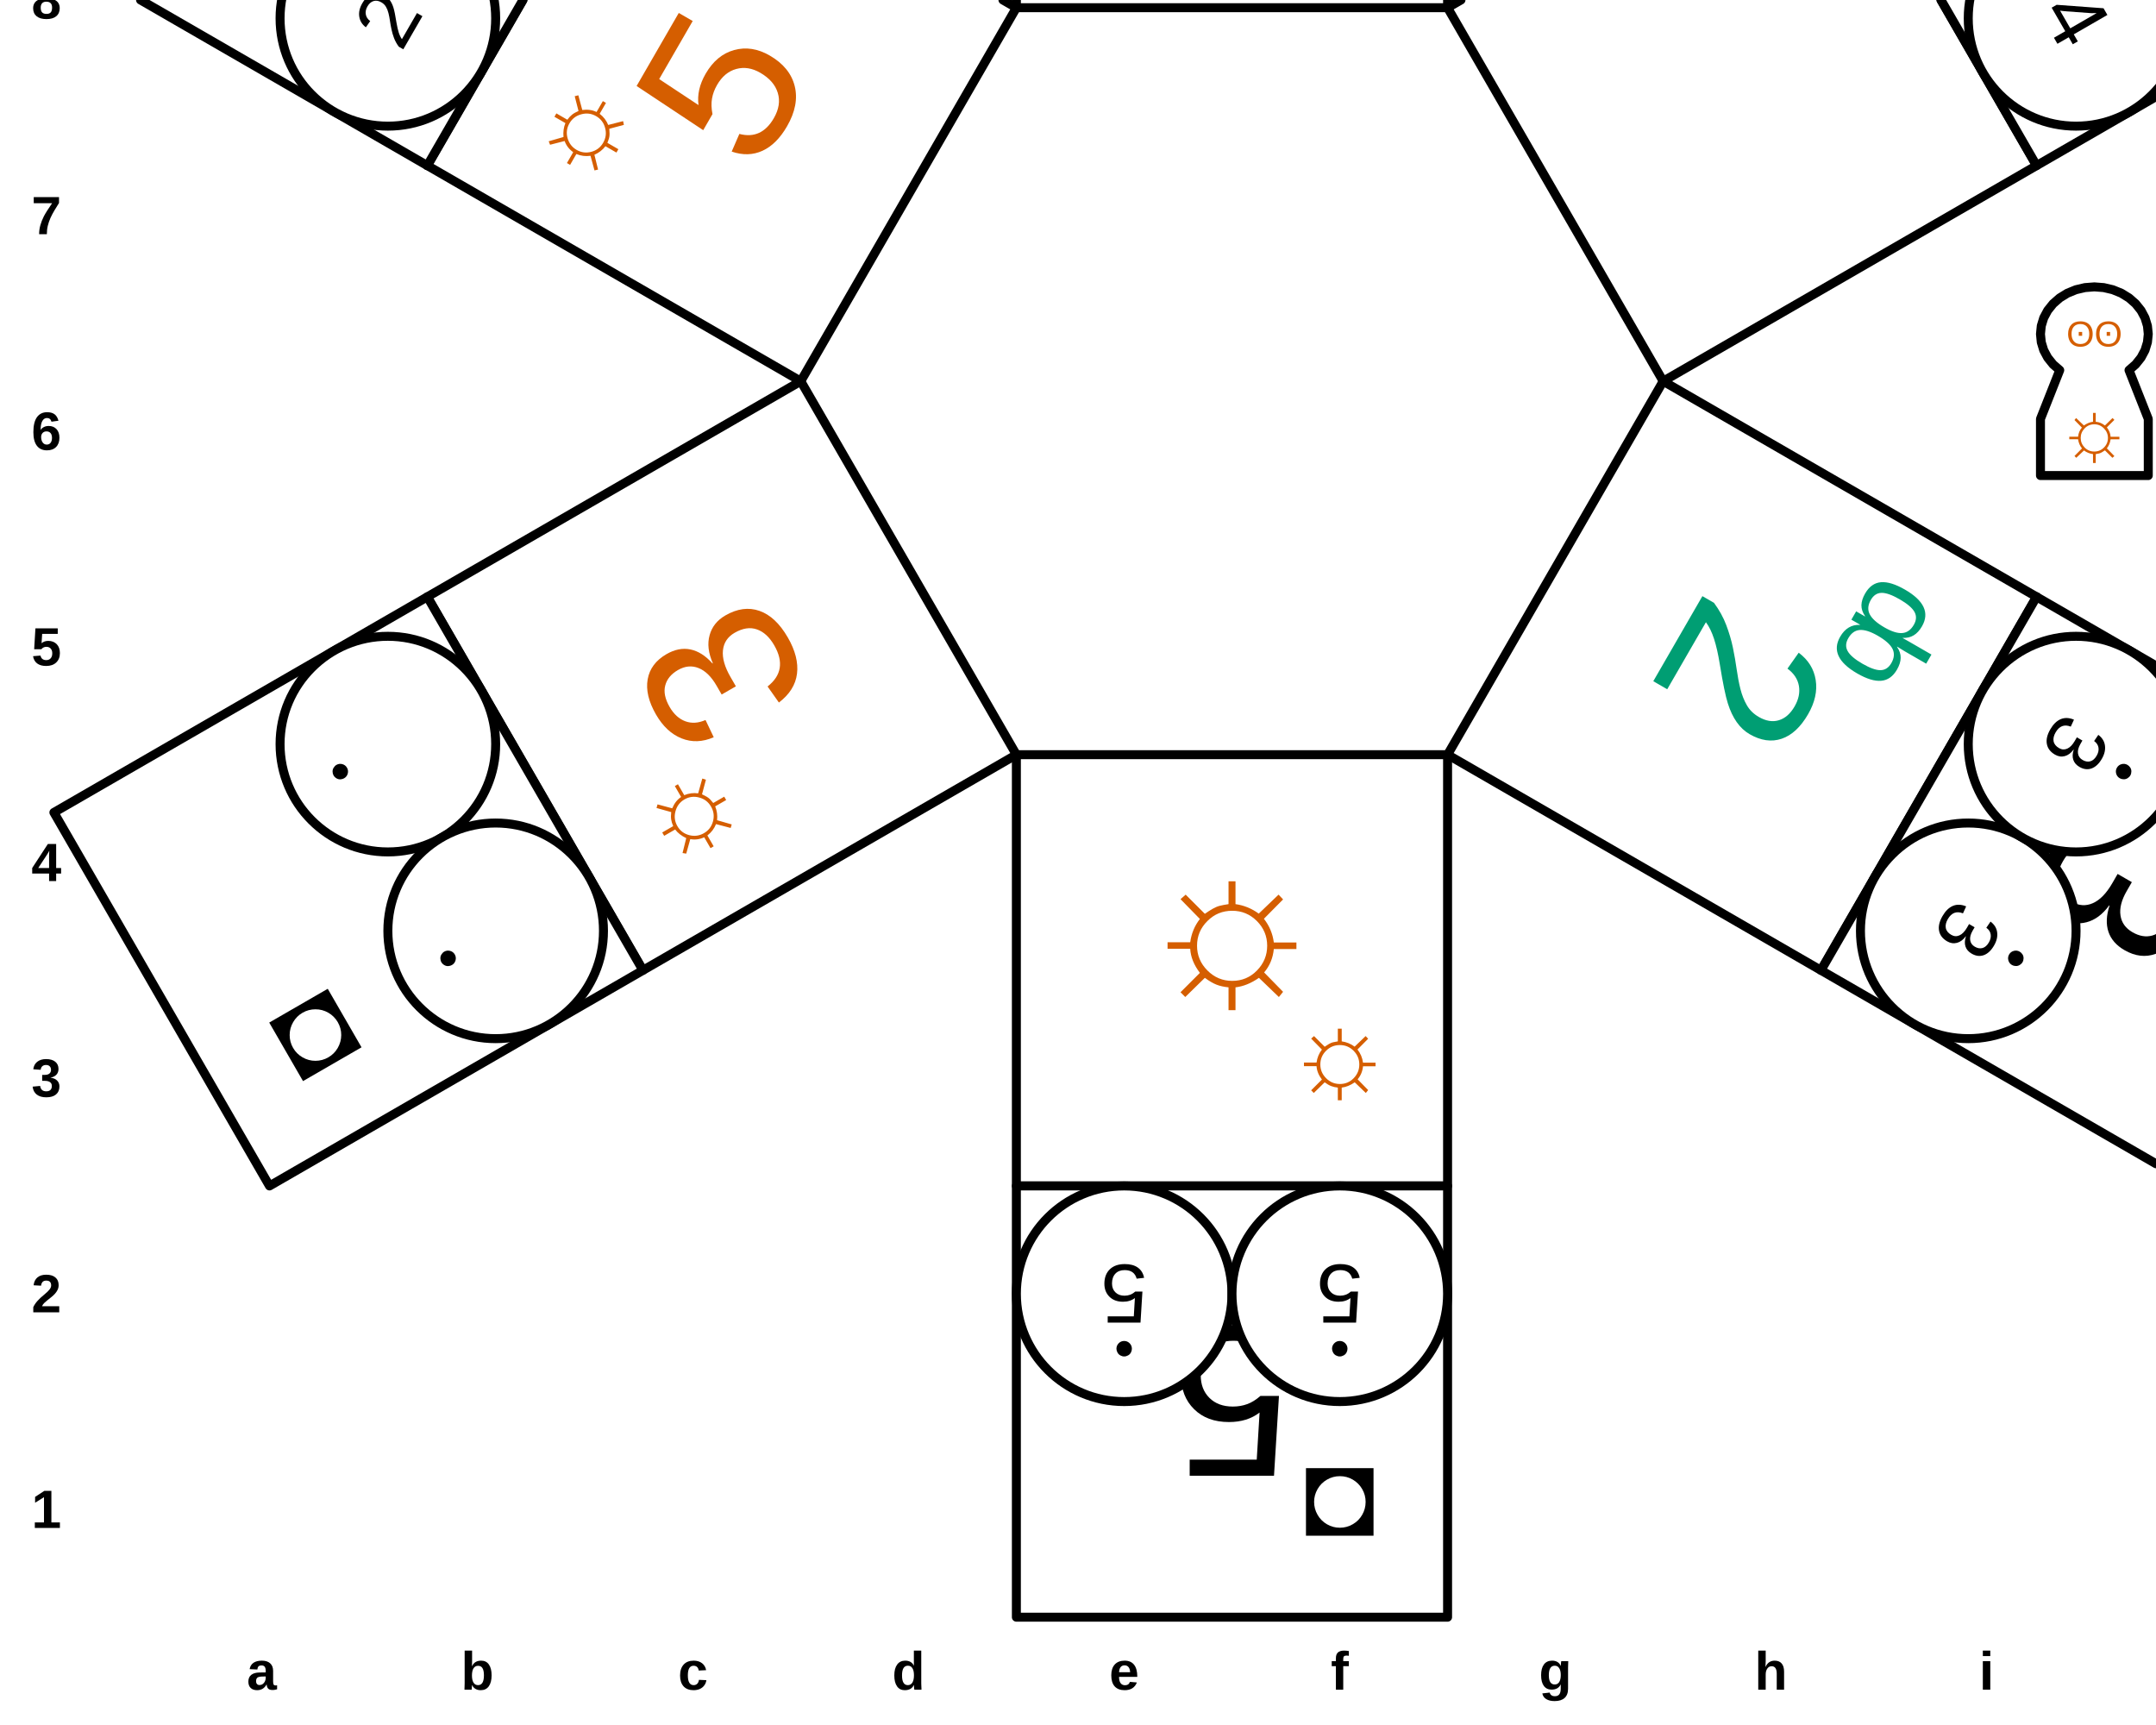
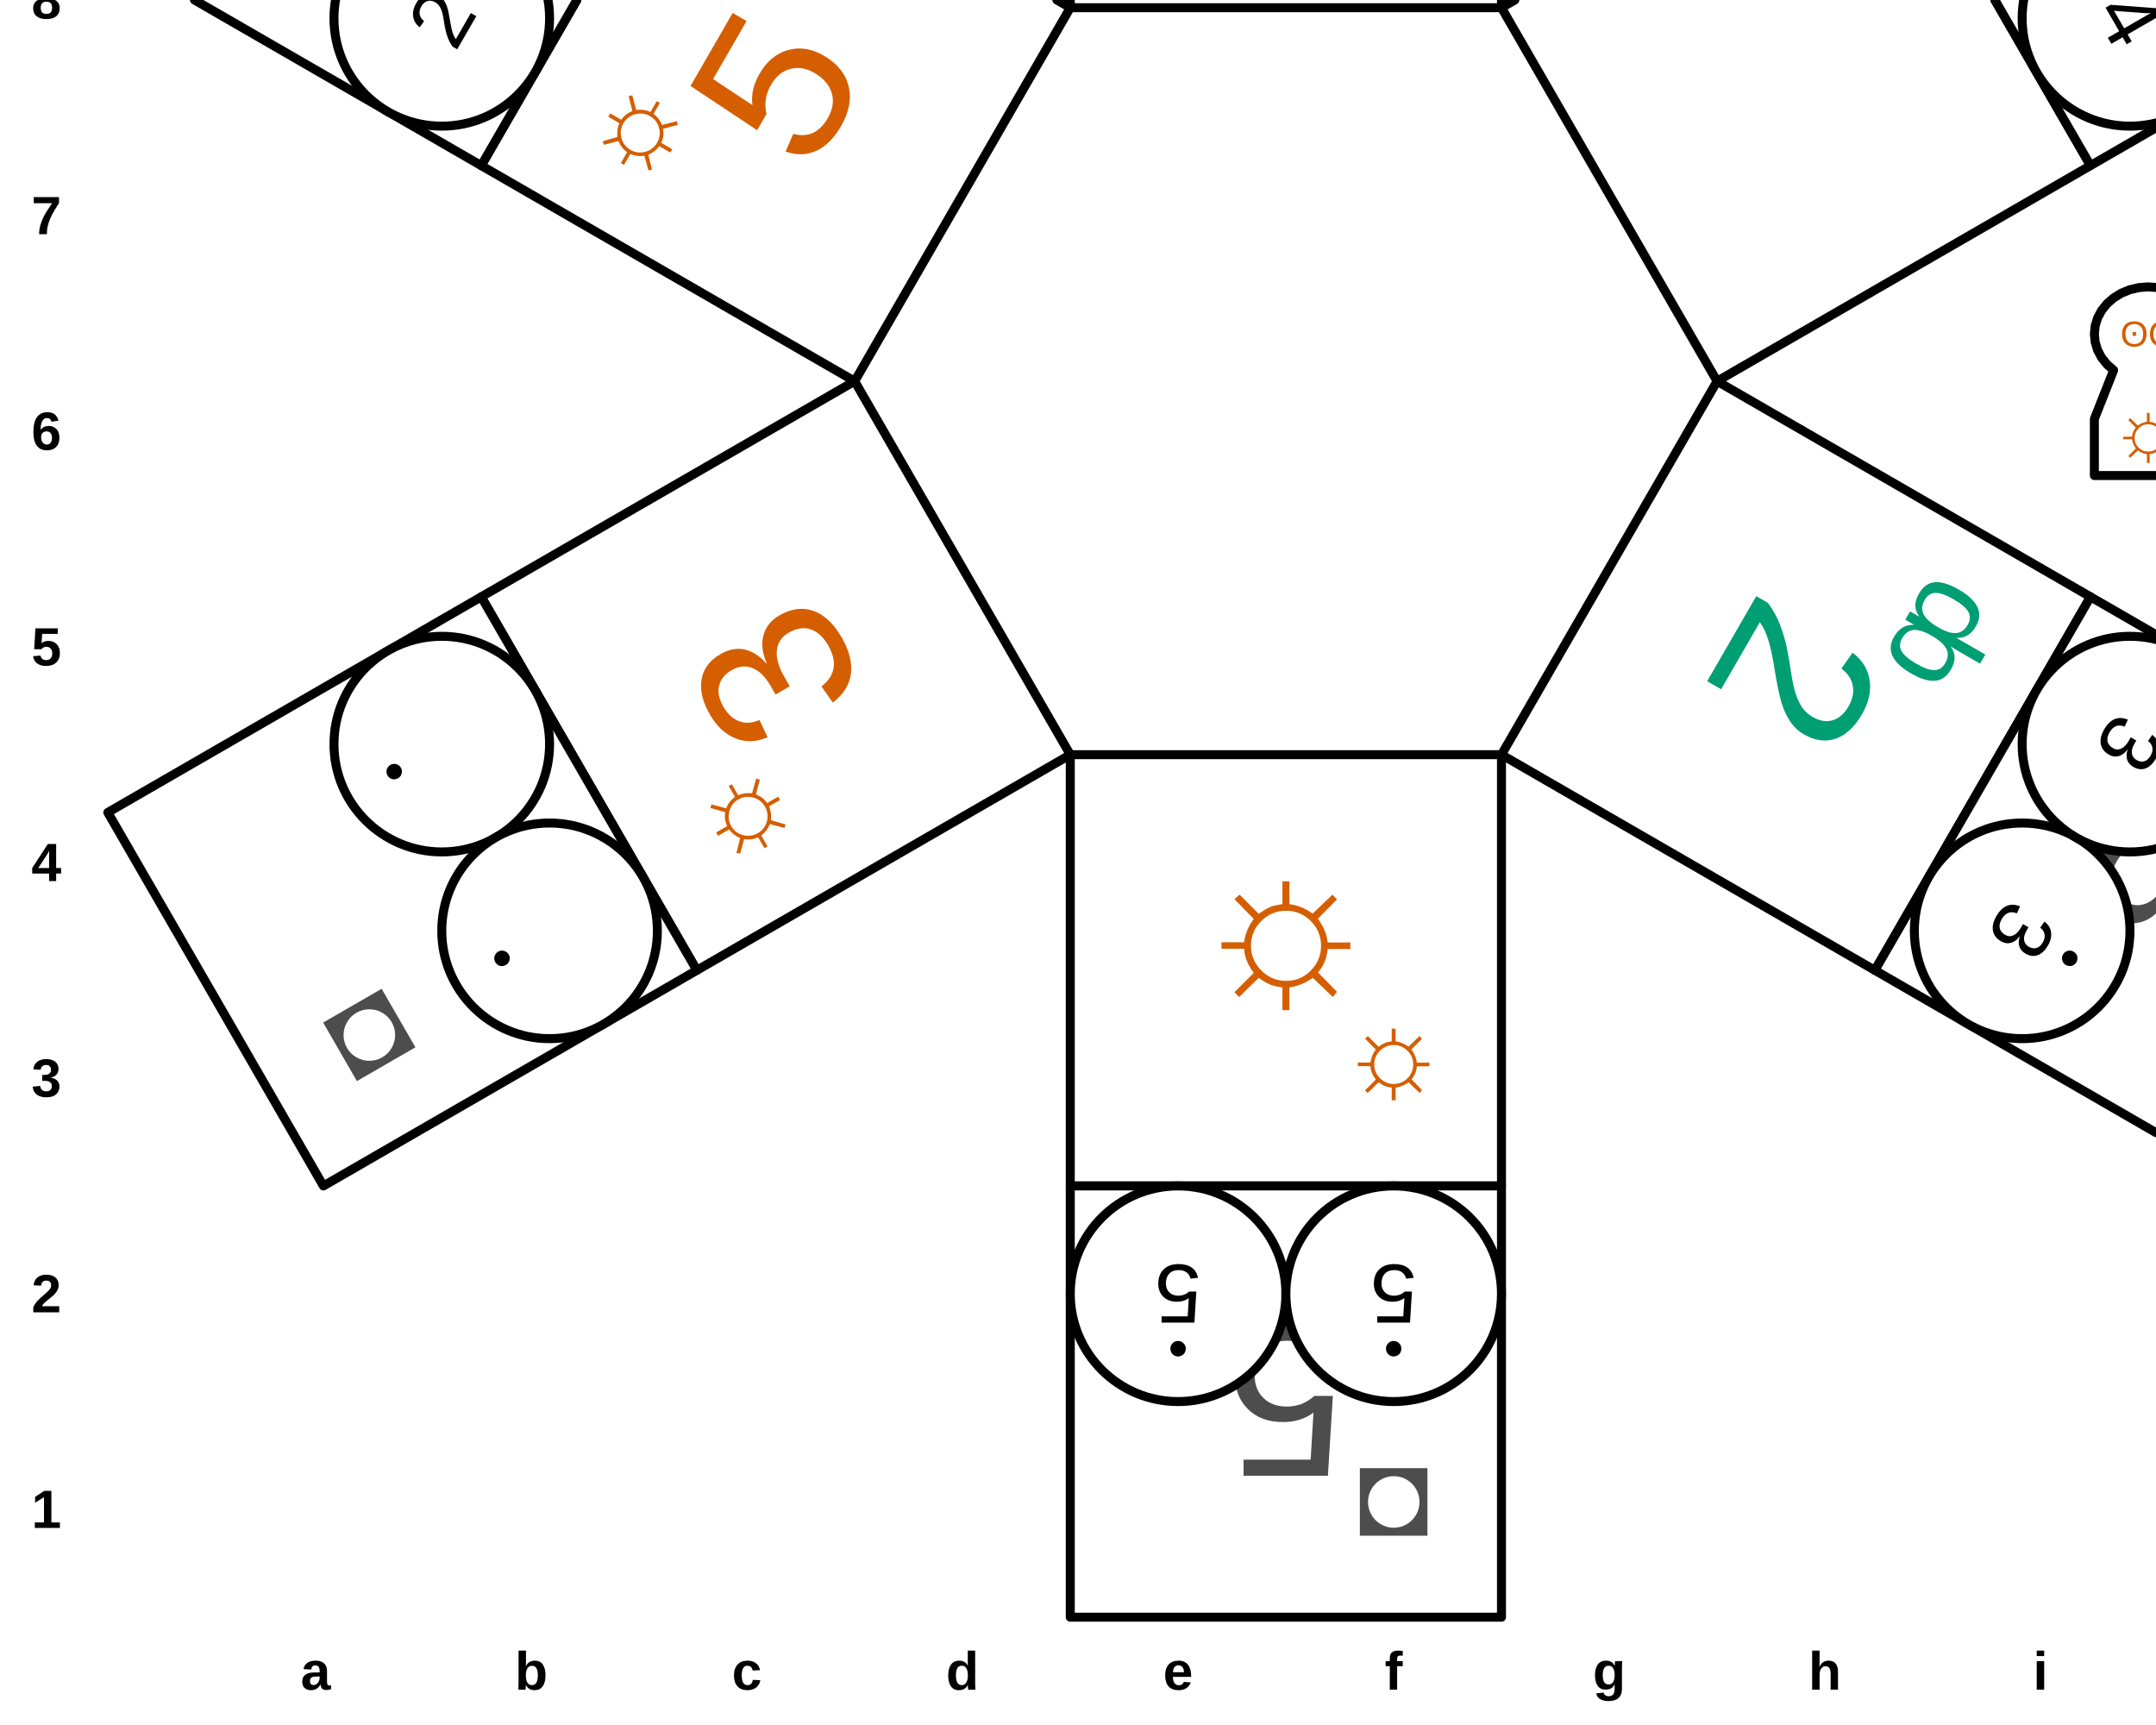
<svg xmlns="http://www.w3.org/2000/svg" viewBox="0 0 720.00 576.00">
  <defs>
    <style type="text/css">
    line, polyline, polygon, path, rect, circle {
      fill: none;
      stroke: #000000;
      stroke-linecap: round;
      stroke-linejoin: round;
      stroke-miterlimit: 10.00;
    }
  </style>
  </defs>
  <rect width="100%" height="100%" style="stroke: none; fill: #FFFFFF;" />
-   <polygon points="483.42,2.58 487.89,0.00 648.20,0.00 680.12,55.29 555.42,127.29 483.42,2.58 " style="stroke-width: 0.75; stroke: none; fill: #FFFFFF;" />
-   <polyline points="483.42,2.58 487.89,0.00 " style="stroke-width: 0.75; stroke: none;" />
-   <polyline points="648.20,0.00 680.12,55.29 555.42,127.29 483.42,2.58 483.42,2.58 " style="stroke-width: 0.75; stroke: none;" />
-   <text transform="translate(574.16,-28.72) rotate(-300)" style="font-size: 40.00px; fill: #009E73; font-family: Liberation Sans;" textLength="35.47px" lengthAdjust="spacingAndGlyphs">ȸ</text>
-   <polyline points="483.42,2.58 487.89,0.00 " style="stroke-width: 3.00; stroke: none;" />
-   <polyline points="648.20,0.00 680.12,55.29 555.42,127.29 483.42,2.58 483.42,2.58 " style="stroke-width: 3.00; stroke: none;" />
-   <polyline points="483.42,2.58 487.89,0.00 " style="stroke-width: 3.00;" />
-   <polyline points="648.20,0.00 680.12,55.29 555.42,127.29 483.42,2.58 483.42,2.58 " style="stroke-width: 3.00;" />
-   <rect x="339.42" y="-141.42" width="144.00" height="144.00" style="stroke-width: 0.75; stroke: none; fill: #FFFFFF;" />
-   <rect x="339.42" y="-141.42" width="144.00" height="144.00" style="stroke-width: 3.00;" />
-   <polygon points="267.42,127.29 142.71,55.29 174.63,0.00 334.94,0.00 339.42,2.58 267.42,127.29 " style="stroke-width: 0.75; stroke: none; fill: #FFFFFF;" />
-   <polyline points="267.42,127.29 142.71,55.29 174.63,0.00 " style="stroke-width: 0.75; stroke: none;" />
-   <polyline points="334.94,0.00 339.42,2.58 267.42,127.29 267.42,127.29 " style="stroke-width: 0.75; stroke: none;" />
-   <text transform="translate(252.50,58.66) rotate(-60)" style="font-size: 72.00px; fill: #D55E00; font-family: Liberation Sans;" textLength="40.05px" lengthAdjust="spacingAndGlyphs">5</text>
-   <text transform="translate(194.64,64.87) rotate(-60)" style="font-size: 40.00px; fill: #D55E00; font-family: Liberation Sans;" textLength="36.66px" lengthAdjust="spacingAndGlyphs">☼</text>
-   <polyline points="267.42,127.29 142.71,55.29 174.63,0.00 " style="stroke-width: 3.00; stroke: none;" />
-   <polyline points="334.94,0.00 339.42,2.58 267.42,127.29 267.42,127.29 " style="stroke-width: 3.00; stroke: none;" />
-   <polyline points="267.42,127.29 142.71,55.29 174.63,0.00 " style="stroke-width: 3.00;" />
-   <polyline points="334.94,0.00 339.42,2.58 267.42,127.29 267.42,127.29 " style="stroke-width: 3.00;" />
-   <polygon points="339.42,252.00 214.71,324.00 142.71,199.29 267.42,127.29 339.42,252.00 " style="stroke-width: 0.75; stroke: none; fill: #FFFFFF;" />
-   <polyline points="339.42,252.00 214.71,324.00 142.71,199.29 267.42,127.29 339.42,252.00 339.42,252.00 " style="stroke-width: 0.75; stroke: none;" />
-   <text transform="translate(272.52,230.60) rotate(-120)" style="font-size: 72.00px; fill: #D55E00; font-family: Liberation Sans;" textLength="40.05px" lengthAdjust="spacingAndGlyphs">3</text>
-   <text transform="translate(248.96,283.82) rotate(-120)" style="font-size: 40.00px; fill: #D55E00; font-family: Liberation Sans;" textLength="36.66px" lengthAdjust="spacingAndGlyphs">☼</text>
-   <polyline points="339.42,252.00 214.71,324.00 142.71,199.29 267.42,127.29 339.42,252.00 339.42,252.00 " style="stroke-width: 3.00; stroke: none;" />
-   <polyline points="339.42,252.00 214.71,324.00 142.71,199.29 267.42,127.29 339.42,252.00 339.42,252.00 " style="stroke-width: 3.00;" />
-   <polygon points="483.42,252.00 483.42,396.00 339.42,396.00 339.42,252.00 483.42,252.00 " style="stroke-width: 0.75; stroke: none; fill: #FFFFFF;" />
-   <polyline points="483.42,252.00 483.42,396.00 339.42,396.00 339.42,252.00 483.42,252.00 483.42,252.00 " style="stroke-width: 0.75; stroke: none;" />
-   <text transform="translate(444.41,299.23) rotate(-180)" style="font-size: 72.00px; fill: #D55E00; font-family: Liberation Sans;" textLength="65.98px" lengthAdjust="spacingAndGlyphs">☼</text>
-   <text transform="translate(465.74,346.24) rotate(-180)" style="font-size: 40.00px; fill: #D55E00; font-family: Liberation Sans;" textLength="36.66px" lengthAdjust="spacingAndGlyphs">☼</text>
-   <polyline points="483.42,252.00 483.42,396.00 339.42,396.00 339.42,252.00 483.42,252.00 483.42,252.00 " style="stroke-width: 3.00; stroke: none;" />
-   <polyline points="483.42,252.00 483.42,396.00 339.42,396.00 339.42,252.00 483.42,252.00 483.42,252.00 " style="stroke-width: 3.00;" />
-   <polygon points="555.42,127.29 680.12,199.29 608.12,324.00 483.42,252.00 555.42,127.29 " style="stroke-width: 0.75; stroke: none; fill: #FFFFFF;" />
-   <polyline points="555.42,127.29 680.12,199.29 608.12,324.00 483.42,252.00 555.42,127.29 555.42,127.29 " style="stroke-width: 0.75; stroke: none;" />
-   <text transform="translate(570.33,195.92) rotate(-240)" style="font-size: 72.00px; fill: #009E73; font-family: Liberation Sans;" textLength="40.05px" lengthAdjust="spacingAndGlyphs">2</text>
-   <text transform="translate(627.90,190.23) rotate(-240)" style="font-size: 40.00px; fill: #009E73; font-family: Liberation Sans;" textLength="35.47px" lengthAdjust="spacingAndGlyphs">ȸ</text>
-   <polyline points="555.42,127.29 680.12,199.29 608.12,324.00 483.42,252.00 555.42,127.29 555.42,127.29 " style="stroke-width: 3.00; stroke: none;" />
-   <polyline points="555.42,127.29 680.12,199.29 608.12,324.00 483.42,252.00 555.42,127.29 555.42,127.29 " style="stroke-width: 3.00;" />
-   <polygon points="720.00,0.00 720.00,32.27 680.12,55.29 648.20,0.00 " style="stroke-width: 0.75; stroke: none; fill: #FFFFFF;" />
-   <polyline points="720.00,32.27 680.12,55.29 648.20,0.00 " style="stroke-width: 0.75; stroke: none;" />
-   <polyline points="720.00,32.27 680.12,55.29 648.20,0.00 " style="stroke-width: 3.00; stroke: none;" />
-   <polyline points="720.00,32.27 680.12,55.29 648.20,0.00 " style="stroke-width: 3.00;" />
-   <polygon points="483.42,396.00 483.42,540.00 339.42,540.00 339.42,396.00 483.42,396.00 " style="stroke-width: 0.75; stroke: none; fill: #FFFFFF;" />
-   <polyline points="483.42,396.00 483.42,540.00 339.42,540.00 339.42,396.00 483.42,396.00 483.42,396.00 " style="stroke-width: 0.75; stroke: none;" />
-   <text transform="translate(431.44,443.23) rotate(-180)" style="font-size: 72.00px; font-family: Liberation Sans;" textLength="40.05px" lengthAdjust="spacingAndGlyphs">5</text>
-   <text transform="translate(459.49,490.24) rotate(-180)" style="font-size: 40.00px; font-family: Liberation Sans;" textLength="24.16px" lengthAdjust="spacingAndGlyphs">◘</text>
-   <polyline points="483.42,396.00 483.42,540.00 339.42,540.00 339.42,396.00 483.42,396.00 483.42,396.00 " style="stroke-width: 3.00; stroke: none;" />
-   <polyline points="483.42,396.00 483.42,540.00 339.42,540.00 339.42,396.00 483.42,396.00 483.42,396.00 " style="stroke-width: 3.00;" />
-   <polygon points="142.71,55.29 46.94,0.00 174.63,0.00 142.71,55.29 " style="stroke-width: 0.75; stroke: none; fill: #FFFFFF;" />
-   <polyline points="142.71,55.29 46.94,0.00 " style="stroke-width: 0.75; stroke: none;" />
-   <polyline points="174.63,0.00 142.71,55.29 142.71,55.29 " style="stroke-width: 0.75; stroke: none;" />
-   <polyline points="142.71,55.29 46.94,0.00 " style="stroke-width: 3.00; stroke: none;" />
-   <polyline points="174.63,0.00 142.71,55.29 142.71,55.29 " style="stroke-width: 3.00; stroke: none;" />
-   <polyline points="142.71,55.29 46.94,0.00 " style="stroke-width: 3.00;" />
-   <polyline points="174.63,0.00 142.71,55.29 142.71,55.29 " style="stroke-width: 3.00;" />
-   <polygon points="680.12,199.29 720.00,222.32 720.00,388.59 608.12,324.00 680.12,199.29 " style="stroke-width: 0.75; stroke: none; fill: #FFFFFF;" />
-   <polyline points="680.12,199.29 720.00,222.32 " style="stroke-width: 0.75; stroke: none;" />
-   <polyline points="720.00,388.59 608.12,324.00 680.12,199.29 680.12,199.29 " style="stroke-width: 0.75; stroke: none;" />
-   <text transform="translate(695.04,267.92) rotate(-240)" style="font-size: 72.00px; font-family: Liberation Sans;" textLength="40.05px" lengthAdjust="spacingAndGlyphs">3</text>
-   <polyline points="680.12,199.29 720.00,222.32 " style="stroke-width: 3.00; stroke: none;" />
-   <polyline points="720.00,388.59 608.12,324.00 680.12,199.29 680.12,199.29 " style="stroke-width: 3.00; stroke: none;" />
-   <polyline points="680.12,199.29 720.00,222.32 " style="stroke-width: 3.00;" />
-   <polyline points="720.00,388.59 608.12,324.00 680.12,199.29 680.12,199.29 " style="stroke-width: 3.00;" />
-   <polygon points="214.71,324.00 90.00,396.00 18.00,271.29 142.71,199.29 214.71,324.00 " style="stroke-width: 0.75; stroke: none; fill: #FFFFFF;" />
-   <polyline points="214.71,324.00 90.00,396.00 18.00,271.29 142.71,199.29 214.71,324.00 214.71,324.00 " style="stroke-width: 0.75; stroke: none;" />
-   <text transform="translate(121.13,350.40) rotate(-120)" style="font-size: 40.00px; font-family: Liberation Sans;" textLength="24.16px" lengthAdjust="spacingAndGlyphs">◘</text>
-   <polyline points="214.71,324.00 90.00,396.00 18.00,271.29 142.71,199.29 214.71,324.00 214.71,324.00 " style="stroke-width: 3.00; stroke: none;" />
-   <polyline points="214.71,324.00 90.00,396.00 18.00,271.29 142.71,199.29 214.71,324.00 214.71,324.00 " style="stroke-width: 3.00;" />
-   <circle cx="693.30" cy="6.12" r="27.00pt" style="stroke-width: 0.75; stroke: none; fill: #FFFFFF;" />
-   <text transform="translate(681.06,4.19) rotate(-300)" style="font-size: 28.00px; font-family: Liberation Sans;" textLength="15.58px" lengthAdjust="spacingAndGlyphs">4</text>
-   <text transform="translate(704.45,-4.51) rotate(-300)" style="font-size: 12.00px; font-family: Liberation Sans;" textLength="7.25px" lengthAdjust="spacingAndGlyphs">●</text>
-   <circle cx="693.30" cy="6.12" r="27.00pt" style="stroke-width: 3.00;" />
-   <circle cx="375.42" cy="432.00" r="27.00pt" style="stroke-width: 0.75; stroke: none; fill: #FFFFFF;" />
-   <text transform="translate(383.20,422.37) rotate(-180)" style="font-size: 28.00px; font-family: Liberation Sans;" textLength="15.58px" lengthAdjust="spacingAndGlyphs">5</text>
-   <text transform="translate(379.04,446.97) rotate(-180)" style="font-size: 12.00px; font-family: Liberation Sans;" textLength="7.25px" lengthAdjust="spacingAndGlyphs">●</text>
-   <circle cx="375.42" cy="432.00" r="27.00pt" style="stroke-width: 3.00;" />
-   <circle cx="447.42" cy="432.00" r="27.00pt" style="stroke-width: 0.75; stroke: none; fill: #FFFFFF;" />
-   <text transform="translate(455.20,422.37) rotate(-180)" style="font-size: 28.00px; font-family: Liberation Sans;" textLength="15.58px" lengthAdjust="spacingAndGlyphs">5</text>
-   <text transform="translate(451.04,446.97) rotate(-180)" style="font-size: 12.00px; font-family: Liberation Sans;" textLength="7.25px" lengthAdjust="spacingAndGlyphs">●</text>
-   <circle cx="447.42" cy="432.00" r="27.00pt" style="stroke-width: 3.00;" />
-   <circle cx="129.53" cy="6.12" r="27.00pt" style="stroke-width: 0.75; stroke: none; fill: #FFFFFF;" />
-   <text transform="translate(133.98,17.68) rotate(-60)" style="font-size: 28.00px; font-family: Liberation Sans;" textLength="15.58px" lengthAdjust="spacingAndGlyphs">2</text>
-   <text transform="translate(114.76,1.77) rotate(-60)" style="font-size: 12.00px; font-family: Liberation Sans;" textLength="7.25px" lengthAdjust="spacingAndGlyphs">●</text>
-   <circle cx="129.53" cy="6.12" r="27.00pt" style="stroke-width: 3.00;" />
-   <circle cx="657.30" cy="310.82" r="27.00pt" style="stroke-width: 0.75; stroke: none; fill: #FFFFFF;" />
-   <text transform="translate(652.85,299.26) rotate(-240)" style="font-size: 28.00px; font-family: Liberation Sans;" textLength="15.58px" lengthAdjust="spacingAndGlyphs">3</text>
-   <text transform="translate(672.07,315.17) rotate(-240)" style="font-size: 12.00px; font-family: Liberation Sans;" textLength="7.25px" lengthAdjust="spacingAndGlyphs">●</text>
-   <circle cx="657.30" cy="310.82" r="27.00pt" style="stroke-width: 3.00;" />
-   <circle cx="693.30" cy="248.47" r="27.00pt" style="stroke-width: 0.75; stroke: none; fill: #FFFFFF;" />
-   <text transform="translate(688.85,236.91) rotate(-240)" style="font-size: 28.00px; font-family: Liberation Sans;" textLength="15.58px" lengthAdjust="spacingAndGlyphs">3</text>
-   <text transform="translate(708.07,252.81) rotate(-240)" style="font-size: 12.00px; font-family: Liberation Sans;" textLength="7.25px" lengthAdjust="spacingAndGlyphs">●</text>
-   <circle cx="693.30" cy="248.47" r="27.00pt" style="stroke-width: 3.00;" />
-   <circle cx="129.53" cy="248.47" r="27.00pt" style="stroke-width: 0.75; stroke: none; fill: #FFFFFF;" />
-   <text transform="translate(118.38,259.09) rotate(-120)" style="font-size: 12.00px; font-family: Liberation Sans;" textLength="7.25px" lengthAdjust="spacingAndGlyphs">●</text>
-   <circle cx="129.53" cy="248.47" r="27.00pt" style="stroke-width: 3.00;" />
-   <circle cx="165.53" cy="310.82" r="27.00pt" style="stroke-width: 0.75; stroke: none; fill: #FFFFFF;" />
-   <text transform="translate(154.38,321.45) rotate(-120)" style="font-size: 12.00px; font-family: Liberation Sans;" textLength="7.25px" lengthAdjust="spacingAndGlyphs">●</text>
-   <circle cx="165.53" cy="310.82" r="27.00pt" style="stroke-width: 3.00;" />
-   <polygon points="717.42,158.79 717.42,139.89 710.99,123.61 713.20,121.67 715.00,119.42 716.33,116.93 717.14,114.28 717.42,111.54 717.14,108.81 716.33,106.16 715.00,103.67 713.20,101.42 710.99,99.48 708.42,97.90 705.57,96.74 702.54,96.03 699.42,95.79 696.29,96.03 693.26,96.74 690.42,97.90 687.85,99.48 685.63,101.42 683.83,103.67 682.50,106.16 681.69,108.81 681.42,111.54 681.69,114.28 682.50,116.93 683.83,119.42 685.63,121.67 687.85,123.61 681.42,139.89 681.42,158.79 " style="stroke-width: 0.75; stroke: none; fill: #FFFFFF;" />
-   <text x="686.59" y="152.68" style="font-size: 28.00px; fill: #D55E00; font-family: Liberation Sans;" textLength="25.66px" lengthAdjust="spacingAndGlyphs">☼</text>
-   <text x="690.09" y="115.67" style="font-size: 12.00px; fill: #D55E00; font-family: Liberation Sans;" textLength="18.66px" lengthAdjust="spacingAndGlyphs">ʘʘ</text>
-   <polyline points="717.42,158.79 717.42,139.89 710.99,123.61 713.20,121.67 715.00,119.42 716.33,116.93 717.14,114.28 717.42,111.54 717.14,108.81 716.33,106.16 715.00,103.67 713.20,101.42 710.99,99.48 708.42,97.90 705.57,96.74 702.54,96.03 699.42,95.79 696.29,96.03 693.26,96.74 690.42,97.90 687.85,99.48 685.63,101.42 683.83,103.67 682.50,106.16 681.69,108.81 681.42,111.54 681.69,114.28 682.50,116.93 683.83,119.42 685.63,121.67 687.85,123.61 681.42,139.89 681.42,158.79 717.42,158.79 " style="stroke-width: 3.00;" />
-   <text x="82.41" y="564.20" style="font-size: 18.00px; font-weight: bold; font-family: Liberation Sans;" textLength="10.02px" lengthAdjust="spacingAndGlyphs">a</text>
-   <text x="153.92" y="564.20" style="font-size: 18.00px; font-weight: bold; font-family: Liberation Sans;" textLength="11.00px" lengthAdjust="spacingAndGlyphs">b</text>
-   <text x="226.41" y="564.20" style="font-size: 18.00px; font-weight: bold; font-family: Liberation Sans;" textLength="10.02px" lengthAdjust="spacingAndGlyphs">c</text>
-   <text x="297.92" y="564.20" style="font-size: 18.00px; font-weight: bold; font-family: Liberation Sans;" textLength="11.00px" lengthAdjust="spacingAndGlyphs">d</text>
-   <text x="370.41" y="564.20" style="font-size: 18.00px; font-weight: bold; font-family: Liberation Sans;" textLength="10.02px" lengthAdjust="spacingAndGlyphs">e</text>
-   <text x="444.42" y="564.20" style="font-size: 18.00px; font-weight: bold; font-family: Liberation Sans;" textLength="6.00px" lengthAdjust="spacingAndGlyphs">f</text>
-   <text x="513.92" y="564.20" style="font-size: 18.00px; font-weight: bold; font-family: Liberation Sans;" textLength="11.00px" lengthAdjust="spacingAndGlyphs">g</text>
-   <text x="585.92" y="564.20" style="font-size: 18.00px; font-weight: bold; font-family: Liberation Sans;" textLength="11.00px" lengthAdjust="spacingAndGlyphs">h</text>
-   <text x="660.92" y="564.20" style="font-size: 18.00px; font-weight: bold; font-family: Liberation Sans;" textLength="5.00px" lengthAdjust="spacingAndGlyphs">i</text>
+   <polygon points="501.42,2.58 505.89,0.00 666.20,0.00 698.12,55.29 573.42,127.29 501.42,2.58 " style="stroke-width: 0.75; stroke: none; fill: #FFFFFF;" />
+   <polyline points="501.42,2.58 505.89,0.00 " style="stroke-width: 0.75; stroke: none;" />
+   <polyline points="666.20,0.00 698.12,55.29 573.42,127.29 501.42,2.58 501.42,2.58 " style="stroke-width: 0.75; stroke: none;" />
+   <text transform="translate(592.16,-28.72) rotate(-300)" style="font-size: 40.00px; fill: #009E73; font-family: Liberation Sans;" textLength="35.47px" lengthAdjust="spacingAndGlyphs">ȸ</text>
+   <polyline points="501.42,2.58 505.89,0.00 " style="stroke-width: 3.00; stroke: none;" />
+   <polyline points="666.20,0.00 698.12,55.29 573.42,127.29 501.42,2.58 501.42,2.58 " style="stroke-width: 3.00; stroke: none;" />
+   <polyline points="501.42,2.58 505.89,0.00 " style="stroke-width: 3.00;" />
+   <polyline points="666.20,0.00 698.12,55.29 573.42,127.29 501.42,2.58 501.42,2.58 " style="stroke-width: 3.00;" />
+   <rect x="357.42" y="-141.42" width="144.00" height="144.00" style="stroke-width: 0.75; stroke: none; fill: #FFFFFF;" />
+   <rect x="357.42" y="-141.42" width="144.00" height="144.00" style="stroke-width: 3.00;" />
+   <polygon points="285.42,127.29 160.71,55.29 192.63,0.00 352.94,0.00 357.42,2.58 285.42,127.29 " style="stroke-width: 0.75; stroke: none; fill: #FFFFFF;" />
+   <polyline points="285.42,127.29 160.71,55.29 192.63,0.00 " style="stroke-width: 0.75; stroke: none;" />
+   <polyline points="352.94,0.00 357.42,2.58 285.42,127.29 285.42,127.29 " style="stroke-width: 0.75; stroke: none;" />
+   <text transform="translate(270.50,58.66) rotate(-60)" style="font-size: 72.00px; fill: #D55E00; font-family: Liberation Sans;" textLength="40.05px" lengthAdjust="spacingAndGlyphs">5</text>
+   <text transform="translate(212.64,64.87) rotate(-60)" style="font-size: 40.00px; fill: #D55E00; font-family: Liberation Sans;" textLength="36.66px" lengthAdjust="spacingAndGlyphs">☼</text>
+   <polyline points="285.42,127.29 160.71,55.29 192.63,0.00 " style="stroke-width: 3.00; stroke: none;" />
+   <polyline points="352.94,0.00 357.42,2.58 285.42,127.29 285.42,127.29 " style="stroke-width: 3.00; stroke: none;" />
+   <polyline points="285.42,127.29 160.71,55.29 192.63,0.00 " style="stroke-width: 3.00;" />
+   <polyline points="352.94,0.00 357.42,2.58 285.42,127.29 285.42,127.29 " style="stroke-width: 3.00;" />
+   <polygon points="357.42,252.00 232.71,324.00 160.71,199.29 285.42,127.29 357.42,252.00 " style="stroke-width: 0.75; stroke: none; fill: #FFFFFF;" />
+   <polyline points="357.42,252.00 232.71,324.00 160.71,199.29 285.42,127.29 357.42,252.00 357.42,252.00 " style="stroke-width: 0.75; stroke: none;" />
+   <text transform="translate(290.52,230.60) rotate(-120)" style="font-size: 72.00px; fill: #D55E00; font-family: Liberation Sans;" textLength="40.05px" lengthAdjust="spacingAndGlyphs">3</text>
+   <text transform="translate(266.96,283.82) rotate(-120)" style="font-size: 40.00px; fill: #D55E00; font-family: Liberation Sans;" textLength="36.66px" lengthAdjust="spacingAndGlyphs">☼</text>
+   <polyline points="357.42,252.00 232.71,324.00 160.71,199.29 285.42,127.29 357.42,252.00 357.42,252.00 " style="stroke-width: 3.00; stroke: none;" />
+   <polyline points="357.42,252.00 232.71,324.00 160.71,199.29 285.42,127.29 357.42,252.00 357.42,252.00 " style="stroke-width: 3.00;" />
+   <polygon points="501.42,252.00 501.42,396.00 357.42,396.00 357.42,252.00 501.42,252.00 " style="stroke-width: 0.75; stroke: none; fill: #FFFFFF;" />
+   <polyline points="501.42,252.00 501.42,396.00 357.42,396.00 357.42,252.00 501.42,252.00 501.42,252.00 " style="stroke-width: 0.75; stroke: none;" />
+   <text transform="translate(462.41,299.23) rotate(-180)" style="font-size: 72.00px; fill: #D55E00; font-family: Liberation Sans;" textLength="65.98px" lengthAdjust="spacingAndGlyphs">☼</text>
+   <text transform="translate(483.74,346.24) rotate(-180)" style="font-size: 40.00px; fill: #D55E00; font-family: Liberation Sans;" textLength="36.66px" lengthAdjust="spacingAndGlyphs">☼</text>
+   <polyline points="501.42,252.00 501.42,396.00 357.42,396.00 357.42,252.00 501.42,252.00 501.42,252.00 " style="stroke-width: 3.00; stroke: none;" />
+   <polyline points="501.42,252.00 501.42,396.00 357.42,396.00 357.42,252.00 501.42,252.00 501.42,252.00 " style="stroke-width: 3.00;" />
+   <polygon points="573.42,127.29 698.12,199.29 626.12,324.00 501.42,252.00 573.42,127.29 " style="stroke-width: 0.75; stroke: none; fill: #FFFFFF;" />
+   <polyline points="573.42,127.29 698.12,199.29 626.12,324.00 501.42,252.00 573.42,127.29 573.42,127.29 " style="stroke-width: 0.75; stroke: none;" />
+   <text transform="translate(588.33,195.92) rotate(-240)" style="font-size: 72.00px; fill: #009E73; font-family: Liberation Sans;" textLength="40.05px" lengthAdjust="spacingAndGlyphs">2</text>
+   <text transform="translate(645.90,190.23) rotate(-240)" style="font-size: 40.00px; fill: #009E73; font-family: Liberation Sans;" textLength="35.47px" lengthAdjust="spacingAndGlyphs">ȸ</text>
+   <polyline points="573.42,127.29 698.12,199.29 626.12,324.00 501.42,252.00 573.42,127.29 573.42,127.29 " style="stroke-width: 3.00; stroke: none;" />
+   <polyline points="573.42,127.29 698.12,199.29 626.12,324.00 501.42,252.00 573.42,127.29 573.42,127.29 " style="stroke-width: 3.00;" />
+   <polygon points="720.00,0.00 720.00,42.66 698.12,55.29 666.20,0.00 " style="stroke-width: 0.75; stroke: none; fill: #FFFFFF;" />
+   <polyline points="720.00,42.66 698.12,55.29 666.20,0.00 " style="stroke-width: 0.75; stroke: none;" />
+   <polyline points="720.00,42.66 698.12,55.29 666.20,0.00 " style="stroke-width: 3.00; stroke: none;" />
+   <polyline points="720.00,42.66 698.12,55.29 666.20,0.00 " style="stroke-width: 3.00;" />
+   <polygon points="501.42,396.00 501.42,540.00 357.42,540.00 357.42,396.00 501.42,396.00 " style="stroke-width: 0.75; stroke: none; fill: #FFFFFF;" />
+   <polyline points="501.42,396.00 501.42,540.00 357.42,540.00 357.42,396.00 501.42,396.00 501.42,396.00 " style="stroke-width: 0.75; stroke: none;" />
+   <text transform="translate(449.44,443.23) rotate(-180)" style="font-size: 72.00px; fill: #4D4D4D; font-family: Liberation Sans;" textLength="40.05px" lengthAdjust="spacingAndGlyphs">5</text>
+   <text transform="translate(477.49,490.24) rotate(-180)" style="font-size: 40.00px; fill: #4D4D4D; font-family: Liberation Sans;" textLength="24.16px" lengthAdjust="spacingAndGlyphs">◘</text>
+   <polyline points="501.42,396.00 501.42,540.00 357.42,540.00 357.42,396.00 501.42,396.00 501.42,396.00 " style="stroke-width: 3.00; stroke: none;" />
+   <polyline points="501.42,396.00 501.42,540.00 357.42,540.00 357.42,396.00 501.42,396.00 501.42,396.00 " style="stroke-width: 3.00;" />
+   <polygon points="160.71,55.29 64.94,0.00 192.63,0.00 160.71,55.29 " style="stroke-width: 0.75; stroke: none; fill: #FFFFFF;" />
+   <polyline points="160.71,55.29 64.94,0.00 " style="stroke-width: 0.75; stroke: none;" />
+   <polyline points="192.63,0.00 160.71,55.29 160.71,55.29 " style="stroke-width: 0.75; stroke: none;" />
+   <polyline points="160.71,55.29 64.94,0.00 " style="stroke-width: 3.00; stroke: none;" />
+   <polyline points="192.63,0.00 160.71,55.29 160.71,55.29 " style="stroke-width: 3.00; stroke: none;" />
+   <polyline points="160.71,55.29 64.94,0.00 " style="stroke-width: 3.00;" />
+   <polyline points="192.63,0.00 160.71,55.29 160.71,55.29 " style="stroke-width: 3.00;" />
+   <polygon points="698.12,199.29 720.00,211.92 720.00,378.20 626.12,324.00 698.12,199.29 " style="stroke-width: 0.75; stroke: none; fill: #FFFFFF;" />
+   <polyline points="698.12,199.29 720.00,211.92 " style="stroke-width: 0.75; stroke: none;" />
+   <polyline points="720.00,378.20 626.12,324.00 698.12,199.29 698.12,199.29 " style="stroke-width: 0.75; stroke: none;" />
+   <text transform="translate(713.04,267.92) rotate(-240)" style="font-size: 72.00px; fill: #4D4D4D; font-family: Liberation Sans;" textLength="40.05px" lengthAdjust="spacingAndGlyphs">3</text>
+   <polyline points="698.12,199.29 720.00,211.92 " style="stroke-width: 3.00; stroke: none;" />
+   <polyline points="720.00,378.20 626.12,324.00 698.12,199.29 698.12,199.29 " style="stroke-width: 3.00; stroke: none;" />
+   <polyline points="698.12,199.29 720.00,211.92 " style="stroke-width: 3.00;" />
+   <polyline points="720.00,378.20 626.12,324.00 698.12,199.29 698.12,199.29 " style="stroke-width: 3.00;" />
+   <polygon points="232.71,324.00 108.00,396.00 36.00,271.29 160.71,199.29 232.71,324.00 " style="stroke-width: 0.75; stroke: none; fill: #FFFFFF;" />
+   <polyline points="232.71,324.00 108.00,396.00 36.00,271.29 160.71,199.29 232.71,324.00 232.71,324.00 " style="stroke-width: 0.75; stroke: none;" />
+   <text transform="translate(139.13,350.40) rotate(-120)" style="font-size: 40.00px; fill: #4D4D4D; font-family: Liberation Sans;" textLength="24.16px" lengthAdjust="spacingAndGlyphs">◘</text>
+   <polyline points="232.71,324.00 108.00,396.00 36.00,271.29 160.71,199.29 232.71,324.00 232.71,324.00 " style="stroke-width: 3.00; stroke: none;" />
+   <polyline points="232.71,324.00 108.00,396.00 36.00,271.29 160.71,199.29 232.71,324.00 232.71,324.00 " style="stroke-width: 3.00;" />
+   <circle cx="711.30" cy="6.12" r="27.00pt" style="stroke-width: 0.75; stroke: none; fill: #FFFFFF;" />
+   <text transform="translate(699.06,4.19) rotate(-300)" style="font-size: 28.00px; font-family: Liberation Sans;" textLength="15.58px" lengthAdjust="spacingAndGlyphs">4</text>
+   <text transform="translate(722.45,-4.51) rotate(-300)" style="font-size: 12.00px; font-family: Liberation Sans;" textLength="7.25px" lengthAdjust="spacingAndGlyphs">●</text>
+   <circle cx="711.30" cy="6.12" r="27.00pt" style="stroke-width: 3.00;" />
+   <circle cx="393.42" cy="432.00" r="27.00pt" style="stroke-width: 0.75; stroke: none; fill: #FFFFFF;" />
+   <text transform="translate(401.20,422.37) rotate(-180)" style="font-size: 28.00px; font-family: Liberation Sans;" textLength="15.58px" lengthAdjust="spacingAndGlyphs">5</text>
+   <text transform="translate(397.04,446.97) rotate(-180)" style="font-size: 12.00px; font-family: Liberation Sans;" textLength="7.25px" lengthAdjust="spacingAndGlyphs">●</text>
+   <circle cx="393.42" cy="432.00" r="27.00pt" style="stroke-width: 3.00;" />
+   <circle cx="465.42" cy="432.00" r="27.00pt" style="stroke-width: 0.75; stroke: none; fill: #FFFFFF;" />
+   <text transform="translate(473.20,422.37) rotate(-180)" style="font-size: 28.00px; font-family: Liberation Sans;" textLength="15.58px" lengthAdjust="spacingAndGlyphs">5</text>
+   <text transform="translate(469.04,446.97) rotate(-180)" style="font-size: 12.00px; font-family: Liberation Sans;" textLength="7.25px" lengthAdjust="spacingAndGlyphs">●</text>
+   <circle cx="465.42" cy="432.00" r="27.00pt" style="stroke-width: 3.00;" />
+   <circle cx="147.53" cy="6.12" r="27.00pt" style="stroke-width: 0.75; stroke: none; fill: #FFFFFF;" />
+   <text transform="translate(151.98,17.68) rotate(-60)" style="font-size: 28.00px; font-family: Liberation Sans;" textLength="15.58px" lengthAdjust="spacingAndGlyphs">2</text>
+   <text transform="translate(132.76,1.77) rotate(-60)" style="font-size: 12.00px; font-family: Liberation Sans;" textLength="7.25px" lengthAdjust="spacingAndGlyphs">●</text>
+   <circle cx="147.53" cy="6.12" r="27.00pt" style="stroke-width: 3.00;" />
+   <circle cx="675.30" cy="310.82" r="27.00pt" style="stroke-width: 0.75; stroke: none; fill: #FFFFFF;" />
+   <text transform="translate(670.85,299.26) rotate(-240)" style="font-size: 28.00px; font-family: Liberation Sans;" textLength="15.58px" lengthAdjust="spacingAndGlyphs">3</text>
+   <text transform="translate(690.07,315.17) rotate(-240)" style="font-size: 12.00px; font-family: Liberation Sans;" textLength="7.25px" lengthAdjust="spacingAndGlyphs">●</text>
+   <circle cx="675.30" cy="310.82" r="27.00pt" style="stroke-width: 3.00;" />
+   <circle cx="711.30" cy="248.47" r="27.00pt" style="stroke-width: 0.75; stroke: none; fill: #FFFFFF;" />
+   <text transform="translate(706.85,236.91) rotate(-240)" style="font-size: 28.00px; font-family: Liberation Sans;" textLength="15.58px" lengthAdjust="spacingAndGlyphs">3</text>
+   <text transform="translate(726.07,252.81) rotate(-240)" style="font-size: 12.00px; font-family: Liberation Sans;" textLength="7.25px" lengthAdjust="spacingAndGlyphs">●</text>
+   <circle cx="711.30" cy="248.47" r="27.00pt" style="stroke-width: 3.00;" />
+   <circle cx="147.53" cy="248.47" r="27.00pt" style="stroke-width: 0.75; stroke: none; fill: #FFFFFF;" />
+   <text transform="translate(136.38,259.09) rotate(-120)" style="font-size: 12.00px; font-family: Liberation Sans;" textLength="7.25px" lengthAdjust="spacingAndGlyphs">●</text>
+   <circle cx="147.53" cy="248.47" r="27.00pt" style="stroke-width: 3.00;" />
+   <circle cx="183.53" cy="310.82" r="27.00pt" style="stroke-width: 0.75; stroke: none; fill: #FFFFFF;" />
+   <text transform="translate(172.38,321.45) rotate(-120)" style="font-size: 12.00px; font-family: Liberation Sans;" textLength="7.25px" lengthAdjust="spacingAndGlyphs">●</text>
+   <circle cx="183.53" cy="310.82" r="27.00pt" style="stroke-width: 3.00;" />
+   <polygon points="720.00,95.99 717.42,95.79 714.29,96.03 711.26,96.74 708.42,97.90 705.85,99.48 703.63,101.42 701.83,103.67 700.50,106.16 699.69,108.81 699.42,111.54 699.69,114.28 700.50,116.93 701.83,119.42 703.63,121.67 705.85,123.61 699.42,139.89 699.42,158.79 720.00,158.79 " style="stroke-width: 0.75; stroke: none; fill: #FFFFFF;" />
+   <text x="704.59" y="152.68" style="font-size: 28.00px; fill: #D55E00; font-family: Liberation Sans;" textLength="25.66px" lengthAdjust="spacingAndGlyphs">☼</text>
+   <text x="708.09" y="115.67" style="font-size: 12.00px; fill: #D55E00; font-family: Liberation Sans;" textLength="18.66px" lengthAdjust="spacingAndGlyphs">ʘʘ</text>
+   <polyline points="720.00,95.99 717.42,95.79 714.29,96.03 711.26,96.74 708.42,97.90 705.85,99.48 703.63,101.42 701.83,103.67 700.50,106.16 699.69,108.81 699.42,111.54 699.69,114.28 700.50,116.93 701.83,119.42 703.63,121.67 705.85,123.61 699.42,139.89 699.42,158.79 720.00,158.79 " style="stroke-width: 3.00;" />
+   <text x="100.41" y="564.20" style="font-size: 18.00px; font-weight: bold; font-family: Liberation Sans;" textLength="10.02px" lengthAdjust="spacingAndGlyphs">a</text>
+   <text x="171.92" y="564.20" style="font-size: 18.00px; font-weight: bold; font-family: Liberation Sans;" textLength="11.00px" lengthAdjust="spacingAndGlyphs">b</text>
+   <text x="244.41" y="564.20" style="font-size: 18.00px; font-weight: bold; font-family: Liberation Sans;" textLength="10.02px" lengthAdjust="spacingAndGlyphs">c</text>
+   <text x="315.92" y="564.20" style="font-size: 18.00px; font-weight: bold; font-family: Liberation Sans;" textLength="11.00px" lengthAdjust="spacingAndGlyphs">d</text>
+   <text x="388.41" y="564.20" style="font-size: 18.00px; font-weight: bold; font-family: Liberation Sans;" textLength="10.02px" lengthAdjust="spacingAndGlyphs">e</text>
+   <text x="462.42" y="564.20" style="font-size: 18.00px; font-weight: bold; font-family: Liberation Sans;" textLength="6.00px" lengthAdjust="spacingAndGlyphs">f</text>
+   <text x="531.92" y="564.20" style="font-size: 18.00px; font-weight: bold; font-family: Liberation Sans;" textLength="11.00px" lengthAdjust="spacingAndGlyphs">g</text>
+   <text x="603.92" y="564.20" style="font-size: 18.00px; font-weight: bold; font-family: Liberation Sans;" textLength="11.00px" lengthAdjust="spacingAndGlyphs">h</text>
+   <text x="678.92" y="564.20" style="font-size: 18.00px; font-weight: bold; font-family: Liberation Sans;" textLength="5.00px" lengthAdjust="spacingAndGlyphs">i</text>
  <text x="10.49" y="510.20" style="font-size: 18.00px; font-weight: bold; font-family: Liberation Sans;" textLength="15.02px" lengthAdjust="spacingAndGlyphs"> 1</text>
  <text x="10.49" y="438.20" style="font-size: 18.00px; font-weight: bold; font-family: Liberation Sans;" textLength="15.02px" lengthAdjust="spacingAndGlyphs"> 2</text>
  <text x="10.49" y="366.20" style="font-size: 18.00px; font-weight: bold; font-family: Liberation Sans;" textLength="15.02px" lengthAdjust="spacingAndGlyphs"> 3</text>
  <text x="10.49" y="294.20" style="font-size: 18.00px; font-weight: bold; font-family: Liberation Sans;" textLength="15.02px" lengthAdjust="spacingAndGlyphs"> 4</text>
  <text x="10.49" y="222.20" style="font-size: 18.00px; font-weight: bold; font-family: Liberation Sans;" textLength="15.02px" lengthAdjust="spacingAndGlyphs"> 5</text>
  <text x="10.49" y="150.20" style="font-size: 18.00px; font-weight: bold; font-family: Liberation Sans;" textLength="15.02px" lengthAdjust="spacingAndGlyphs"> 6</text>
  <text x="10.49" y="78.20" style="font-size: 18.00px; font-weight: bold; font-family: Liberation Sans;" textLength="15.02px" lengthAdjust="spacingAndGlyphs"> 7</text>
  <text x="10.49" y="6.20" style="font-size: 18.00px; font-weight: bold; font-family: Liberation Sans;" textLength="15.02px" lengthAdjust="spacingAndGlyphs"> 8</text>
</svg>
